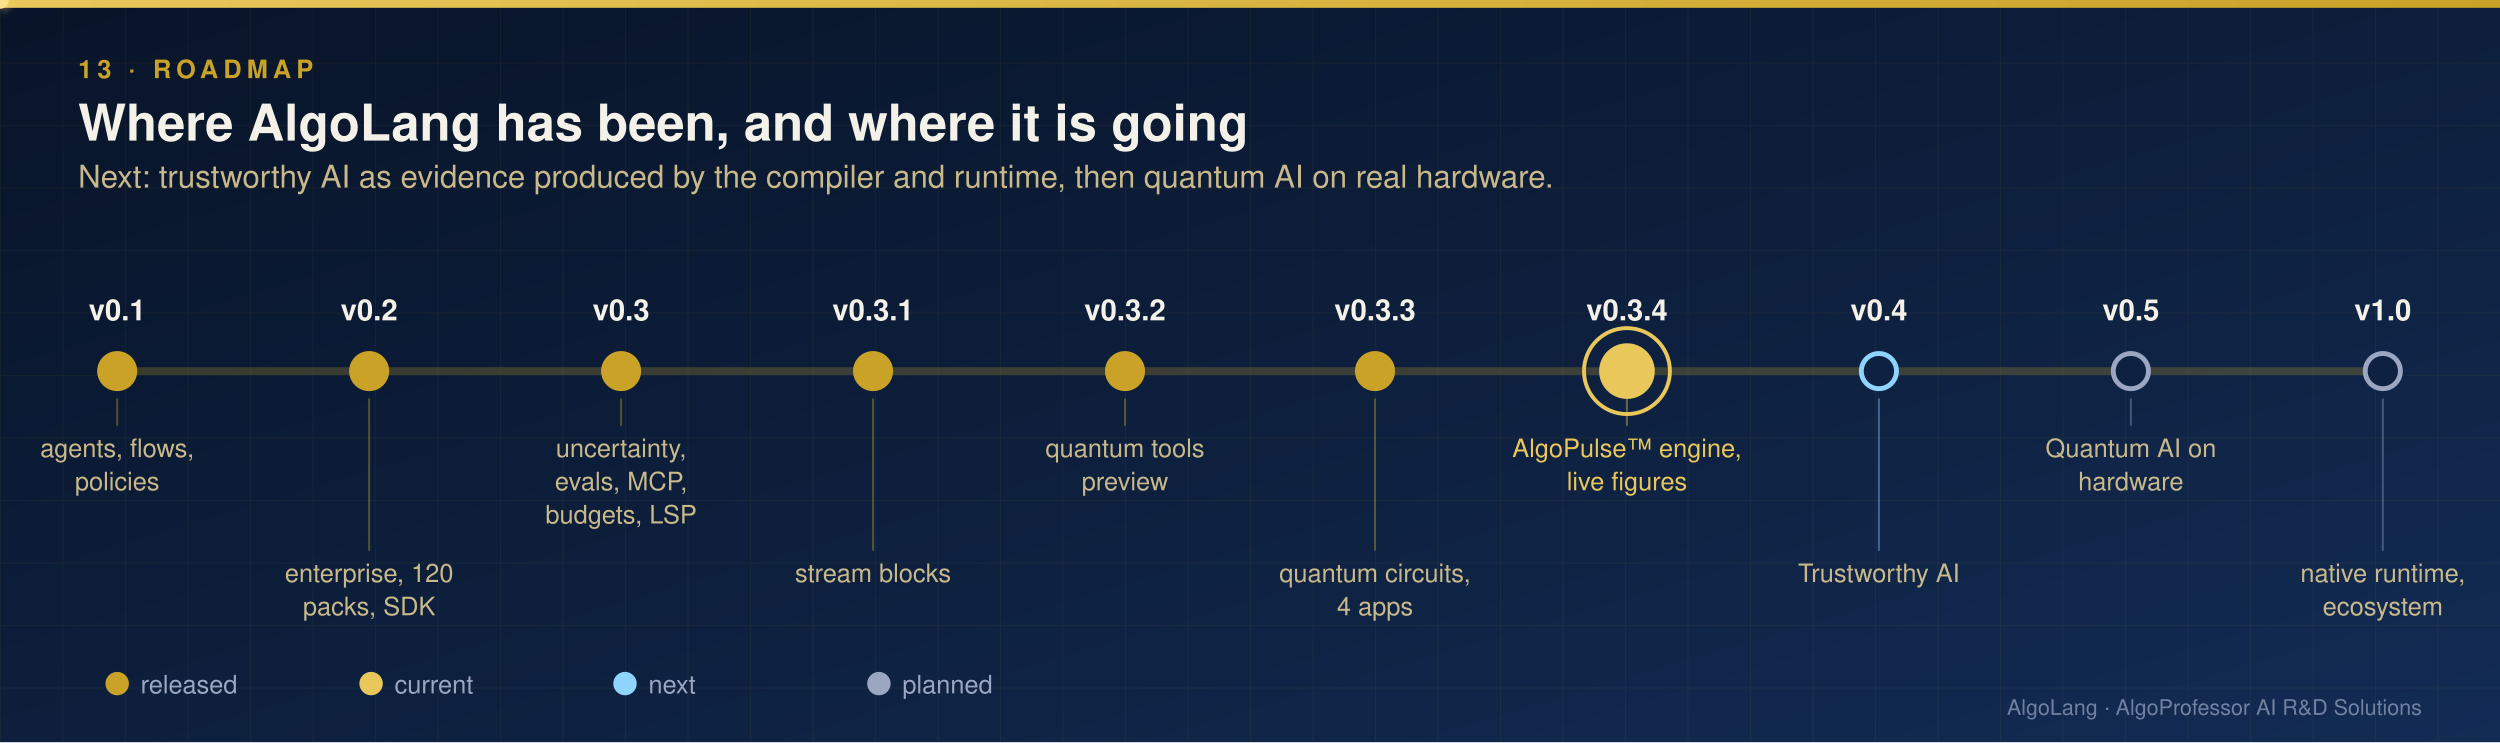
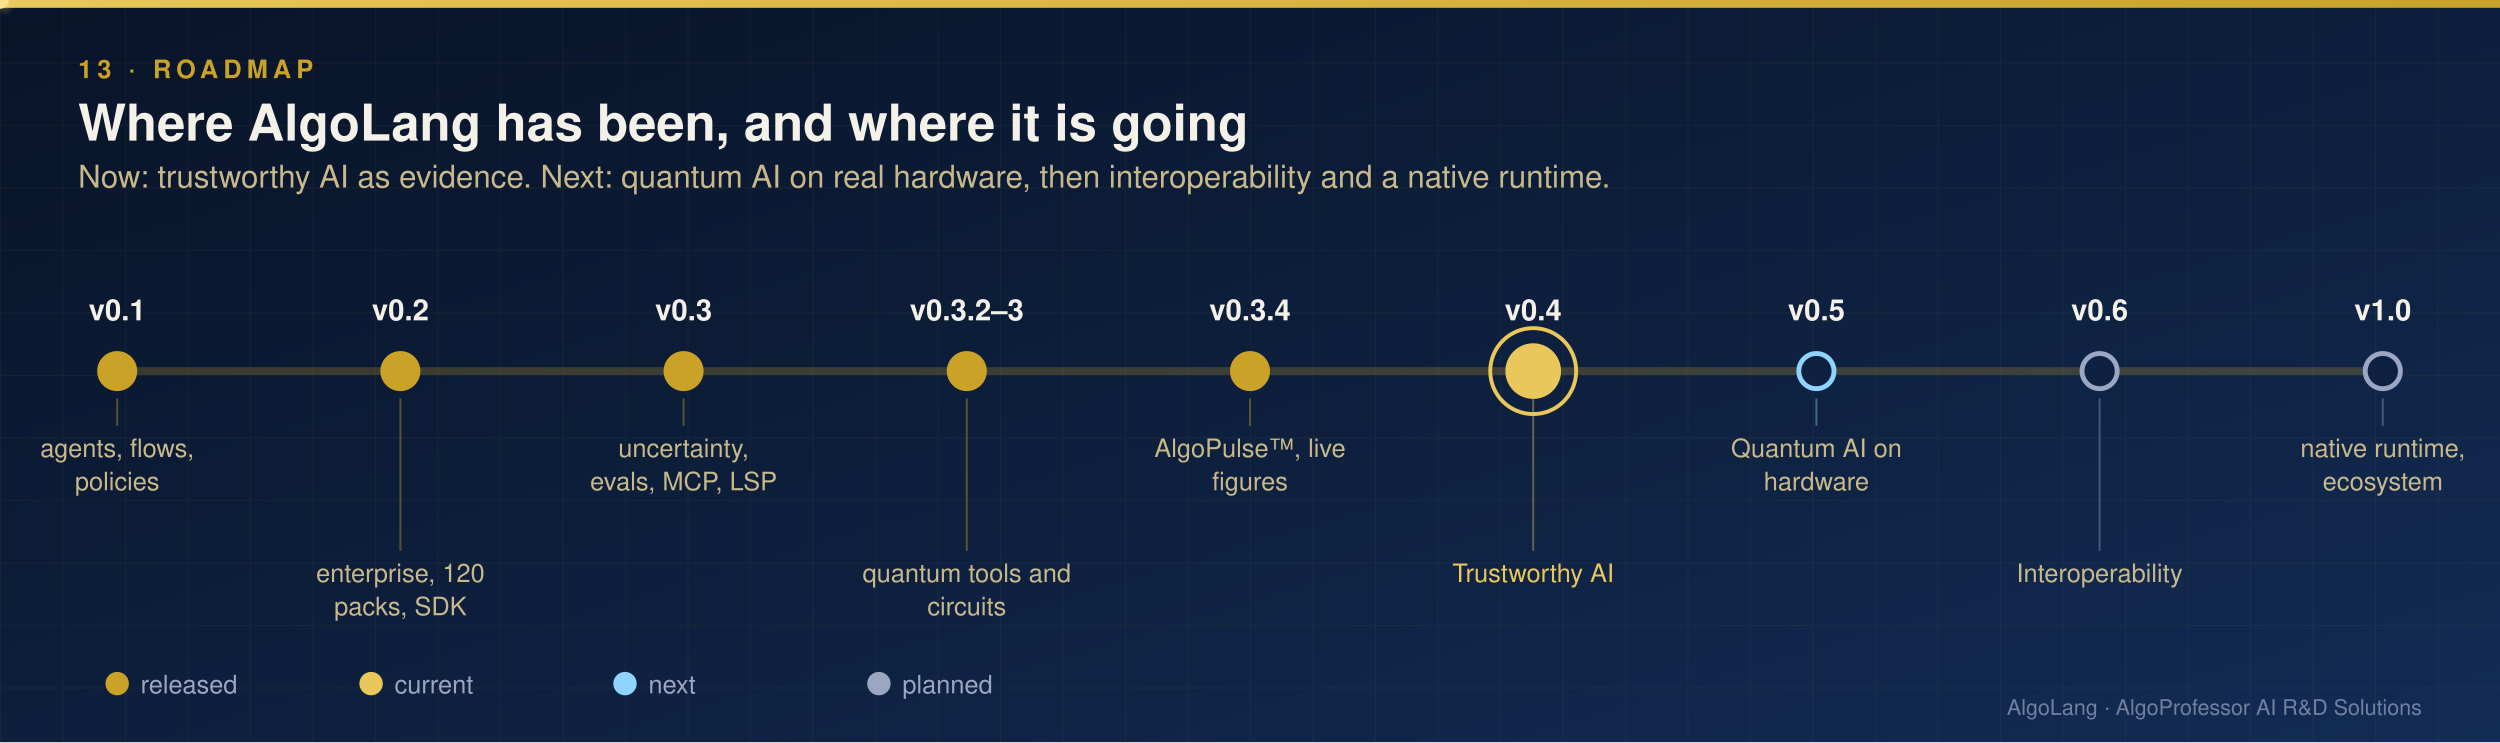
<svg xmlns="http://www.w3.org/2000/svg" viewBox="0 0 1280 380" width="1280" height="380" role="img" aria-label="Where AlgoLang has been, and where it is going">
  <defs>
    <linearGradient id="bg" x1="0" y1="0" x2="1" y2="1">
      <stop offset="0" stop-color="#081428" />
      <stop offset=".6" stop-color="#0e2140" />
      <stop offset="1" stop-color="#132c55" />
    </linearGradient>
    <linearGradient id="gold" x1="0" x2="1">
      <stop offset="0" stop-color="#e9c75a" />
      <stop offset="1" stop-color="#c9a227" />
    </linearGradient>
    <pattern id="grid" width="32" height="32" patternUnits="userSpaceOnUse">
      <path d="M32 0H0V32" fill="none" stroke="#c9a227" stroke-opacity=".06" />
    </pattern>
    <filter id="soft" x="-50%" y="-50%" width="200%" height="200%">
      <feGaussianBlur stdDeviation="2.5" result="b" />
      <feMerge>
        <feMergeNode in="b" />
        <feMergeNode in="SourceGraphic" />
      </feMerge>
    </filter>
  </defs>
  <style>
    text { font-family: "Segoe UI", "Helvetica Neue", Helvetica, Arial, sans-serif; }
    .mono { font-family: "SFMono-Regular", Consolas, "Liberation Mono", Menlo, monospace; }
    .wire { fill: none; stroke: #c9a227; stroke-width: 2; stroke-dasharray: 6 6; animation: dash 1.1s linear infinite; }
    .ctl { fill: none; stroke: #8fd3ff; stroke-opacity: .55; stroke-width: 1.4; stroke-dasharray: 3 5; animation: dash 2.2s linear infinite; }
    .card { fill: #0f2547; stroke: #c9a227; stroke-opacity: .75; stroke-width: 1.4; }
    .glow { animation: glow 3.6s ease-in-out infinite; }
    .rise { animation: rise 1.2s cubic-bezier(.2,.8,.2,1) both; }
    .fade { opacity: 0; animation: fade 7s ease-in-out infinite; }
    .pulse { animation: pulse 2.4s ease-in-out infinite; }
    @keyframes dash { to { stroke-dashoffset: -24; } }
    @keyframes glow { 0%, 100% { stroke-opacity: .35; } 50% { stroke-opacity: 1; } }
    @keyframes rise { from { transform: translateY(12px); } to { transform: none; } }
    @keyframes fade { 0%, 6% { opacity: 0; } 14%, 88% { opacity: 1; } 100% { opacity: 0; } }
    @keyframes pulse { 0%, 100% { opacity: .55; } 50% { opacity: 1; } }
    
    @media (prefers-reduced-motion: reduce) { * { animation: none !important; } .fade { opacity: 1; } }
  </style>
  <rect width="1280" height="380" fill="url(#bg)" />
  <rect width="1280" height="380" fill="url(#grid)" />
  <rect width="1280" height="4" fill="url(#gold)" />
  <text x="40" y="40" fill="#c9a227" font-size="13" letter-spacing="2.6" font-weight="700">13 · ROADMAP</text>
  <text x="40" y="72" fill="#f4f1e8" font-size="26" font-weight="700">Where AlgoLang has been, and where it is going</text>
-   <text x="40" y="96" fill="#c9b98a" font-size="16">Next: trustworthy AI as evidence produced by the compiler and runtime, then quantum AI on real hardware.</text>
+   <text x="40" y="96" fill="#c9b98a" font-size="16">Now: trustworthy AI as evidence. Next: quantum AI on real hardware, then interoperability and a native runtime.</text>
  <line x1="60" y1="190" x2="1220" y2="190" stroke="#c9a227" stroke-opacity=".25" stroke-width="4" />
-   <path id="tl" d="M60 190 L833 190" stroke="url(#gold)" stroke-width="4" fill="none" />
+   <path id="tl" d="M60 190 L785 190" stroke="url(#gold)" stroke-width="4" fill="none" />
  <circle r="4.5" fill="#ffe08a" filter="url(#soft)">
    <animateMotion dur="3.0s" begin="0.00s" repeatCount="indefinite">
      <mpath href="#tl" />
    </animateMotion>
  </circle>
  <circle cx="60" cy="190" r="9" fill="#c9a227" stroke="#c9a227" stroke-width="2.5" />
  <text x="60" y="164" fill="#f4f1e8" font-size="15" font-weight="800" text-anchor="middle">v0.1</text>
  <line x1="60" y1="204" x2="60" y2="218" stroke="#c9a227" stroke-opacity=".4" />
  <text x="60" y="234" fill="#c9b98a" font-size="13" text-anchor="middle">agents, flows,</text>
  <text x="60" y="251" fill="#c9b98a" font-size="13" text-anchor="middle">policies</text>
-   <circle cx="189" cy="190" r="9" fill="#c9a227" stroke="#c9a227" stroke-width="2.5" />
-   <text x="189" y="164" fill="#f4f1e8" font-size="15" font-weight="800" text-anchor="middle">v0.2</text>
-   <line x1="189" y1="204" x2="189" y2="282" stroke="#c9a227" stroke-opacity=".4" />
-   <text x="189" y="298" fill="#c9b98a" font-size="13" text-anchor="middle">enterprise, 120</text>
-   <text x="189" y="315" fill="#c9b98a" font-size="13" text-anchor="middle">packs, SDK</text>
-   <circle cx="318" cy="190" r="9" fill="#c9a227" stroke="#c9a227" stroke-width="2.5" />
-   <text x="318" y="164" fill="#f4f1e8" font-size="15" font-weight="800" text-anchor="middle">v0.3</text>
-   <line x1="318" y1="204" x2="318" y2="218" stroke="#c9a227" stroke-opacity=".4" />
-   <text x="318" y="234" fill="#c9b98a" font-size="13" text-anchor="middle">uncertainty,</text>
-   <text x="318" y="251" fill="#c9b98a" font-size="13" text-anchor="middle">evals, MCP,</text>
-   <text x="318" y="268" fill="#c9b98a" font-size="13" text-anchor="middle">budgets, LSP</text>
-   <circle cx="447" cy="190" r="9" fill="#c9a227" stroke="#c9a227" stroke-width="2.5" />
-   <text x="447" y="164" fill="#f4f1e8" font-size="15" font-weight="800" text-anchor="middle">v0.3.1</text>
-   <line x1="447" y1="204" x2="447" y2="282" stroke="#c9a227" stroke-opacity=".4" />
-   <text x="447" y="298" fill="#c9b98a" font-size="13" text-anchor="middle">stream blocks</text>
-   <circle cx="576" cy="190" r="9" fill="#c9a227" stroke="#c9a227" stroke-width="2.5" />
-   <text x="576" y="164" fill="#f4f1e8" font-size="15" font-weight="800" text-anchor="middle">v0.3.2</text>
-   <line x1="576" y1="204" x2="576" y2="218" stroke="#c9a227" stroke-opacity=".4" />
-   <text x="576" y="234" fill="#c9b98a" font-size="13" text-anchor="middle">quantum tools</text>
-   <text x="576" y="251" fill="#c9b98a" font-size="13" text-anchor="middle">preview</text>
-   <circle cx="704" cy="190" r="9" fill="#c9a227" stroke="#c9a227" stroke-width="2.5" />
-   <text x="704" y="164" fill="#f4f1e8" font-size="15" font-weight="800" text-anchor="middle">v0.3.3</text>
-   <line x1="704" y1="204" x2="704" y2="282" stroke="#c9a227" stroke-opacity=".4" />
-   <text x="704" y="298" fill="#c9b98a" font-size="13" text-anchor="middle">quantum circuits,</text>
-   <text x="704" y="315" fill="#c9b98a" font-size="13" text-anchor="middle">4 apps</text>
-   <circle cx="833" cy="190" r="13" fill="#e9c75a" stroke="#e9c75a" stroke-width="2.5" />
-   <circle cx="833" cy="190" r="22" fill="none" stroke="#e9c75a" stroke-width="2" class="pulse" />
-   <text x="833" y="164" fill="#f4f1e8" font-size="15" font-weight="800" text-anchor="middle">v0.3.4</text>
-   <line x1="833" y1="204" x2="833" y2="218" stroke="#e9c75a" stroke-opacity=".4" />
-   <text x="833" y="234" fill="#e9c75a" font-size="13" text-anchor="middle">AlgoPulse™ engine,</text>
-   <text x="833" y="251" fill="#e9c75a" font-size="13" text-anchor="middle">live figures</text>
-   <circle cx="962" cy="190" r="9" fill="#0e2140" stroke="#8fd3ff" stroke-width="2.5" />
-   <text x="962" y="164" fill="#f4f1e8" font-size="15" font-weight="800" text-anchor="middle">v0.4</text>
-   <line x1="962" y1="204" x2="962" y2="282" stroke="#8fd3ff" stroke-opacity=".4" />
-   <text x="962" y="298" fill="#c9b98a" font-size="13" text-anchor="middle">Trustworthy AI</text>
-   <circle cx="1091" cy="190" r="9" fill="#0e2140" stroke="#9aa6c2" stroke-width="2.5" />
-   <text x="1091" y="164" fill="#f4f1e8" font-size="15" font-weight="800" text-anchor="middle">v0.5</text>
-   <line x1="1091" y1="204" x2="1091" y2="218" stroke="#9aa6c2" stroke-opacity=".4" />
-   <text x="1091" y="234" fill="#c9b98a" font-size="13" text-anchor="middle">Quantum AI on</text>
-   <text x="1091" y="251" fill="#c9b98a" font-size="13" text-anchor="middle">hardware</text>
+   <circle cx="205" cy="190" r="9" fill="#c9a227" stroke="#c9a227" stroke-width="2.5" />
+   <text x="205" y="164" fill="#f4f1e8" font-size="15" font-weight="800" text-anchor="middle">v0.2</text>
+   <line x1="205" y1="204" x2="205" y2="282" stroke="#c9a227" stroke-opacity=".4" />
+   <text x="205" y="298" fill="#c9b98a" font-size="13" text-anchor="middle">enterprise, 120</text>
+   <text x="205" y="315" fill="#c9b98a" font-size="13" text-anchor="middle">packs, SDK</text>
+   <circle cx="350" cy="190" r="9" fill="#c9a227" stroke="#c9a227" stroke-width="2.5" />
+   <text x="350" y="164" fill="#f4f1e8" font-size="15" font-weight="800" text-anchor="middle">v0.3</text>
+   <line x1="350" y1="204" x2="350" y2="218" stroke="#c9a227" stroke-opacity=".4" />
+   <text x="350" y="234" fill="#c9b98a" font-size="13" text-anchor="middle">uncertainty,</text>
+   <text x="350" y="251" fill="#c9b98a" font-size="13" text-anchor="middle">evals, MCP, LSP</text>
+   <circle cx="495" cy="190" r="9" fill="#c9a227" stroke="#c9a227" stroke-width="2.5" />
+   <text x="495" y="164" fill="#f4f1e8" font-size="15" font-weight="800" text-anchor="middle">v0.3.2–3</text>
+   <line x1="495" y1="204" x2="495" y2="282" stroke="#c9a227" stroke-opacity=".4" />
+   <text x="495" y="298" fill="#c9b98a" font-size="13" text-anchor="middle">quantum tools and</text>
+   <text x="495" y="315" fill="#c9b98a" font-size="13" text-anchor="middle">circuits</text>
+   <circle cx="640" cy="190" r="9" fill="#c9a227" stroke="#c9a227" stroke-width="2.5" />
+   <text x="640" y="164" fill="#f4f1e8" font-size="15" font-weight="800" text-anchor="middle">v0.3.4</text>
+   <line x1="640" y1="204" x2="640" y2="218" stroke="#c9a227" stroke-opacity=".4" />
+   <text x="640" y="234" fill="#c9b98a" font-size="13" text-anchor="middle">AlgoPulse™, live</text>
+   <text x="640" y="251" fill="#c9b98a" font-size="13" text-anchor="middle">figures</text>
+   <circle cx="785" cy="190" r="13" fill="#e9c75a" stroke="#e9c75a" stroke-width="2.5" />
+   <circle cx="785" cy="190" r="22" fill="none" stroke="#e9c75a" stroke-width="2" class="pulse" />
+   <text x="785" y="164" fill="#f4f1e8" font-size="15" font-weight="800" text-anchor="middle">v0.4</text>
+   <line x1="785" y1="204" x2="785" y2="282" stroke="#e9c75a" stroke-opacity=".4" />
+   <text x="785" y="298" fill="#e9c75a" font-size="13" text-anchor="middle">Trustworthy AI</text>
+   <circle cx="930" cy="190" r="9" fill="#0e2140" stroke="#8fd3ff" stroke-width="2.5" />
+   <text x="930" y="164" fill="#f4f1e8" font-size="15" font-weight="800" text-anchor="middle">v0.5</text>
+   <line x1="930" y1="204" x2="930" y2="218" stroke="#8fd3ff" stroke-opacity=".4" />
+   <text x="930" y="234" fill="#c9b98a" font-size="13" text-anchor="middle">Quantum AI on</text>
+   <text x="930" y="251" fill="#c9b98a" font-size="13" text-anchor="middle">hardware</text>
+   <circle cx="1075" cy="190" r="9" fill="#0e2140" stroke="#9aa6c2" stroke-width="2.5" />
+   <text x="1075" y="164" fill="#f4f1e8" font-size="15" font-weight="800" text-anchor="middle">v0.6</text>
+   <line x1="1075" y1="204" x2="1075" y2="282" stroke="#9aa6c2" stroke-opacity=".4" />
+   <text x="1075" y="298" fill="#c9b98a" font-size="13" text-anchor="middle">Interoperability</text>
  <circle cx="1220" cy="190" r="9" fill="#0e2140" stroke="#9aa6c2" stroke-width="2.5" />
  <text x="1220" y="164" fill="#f4f1e8" font-size="15" font-weight="800" text-anchor="middle">v1.0</text>
-   <line x1="1220" y1="204" x2="1220" y2="282" stroke="#9aa6c2" stroke-opacity=".4" />
-   <text x="1220" y="298" fill="#c9b98a" font-size="13" text-anchor="middle">native runtime,</text>
-   <text x="1220" y="315" fill="#c9b98a" font-size="13" text-anchor="middle">ecosystem</text>
+   <line x1="1220" y1="204" x2="1220" y2="218" stroke="#9aa6c2" stroke-opacity=".4" />
+   <text x="1220" y="234" fill="#c9b98a" font-size="13" text-anchor="middle">native runtime,</text>
+   <text x="1220" y="251" fill="#c9b98a" font-size="13" text-anchor="middle">ecosystem</text>
  <circle cx="60" cy="350" r="6" fill="#c9a227" />
  <text x="72" y="355" fill="#9aa6c2" font-size="13">released</text>
  <circle cx="190" cy="350" r="6" fill="#e9c75a" />
  <text x="202" y="355" fill="#9aa6c2" font-size="13">current</text>
  <circle cx="320" cy="350" r="6" fill="#8fd3ff" />
  <text x="332" y="355" fill="#9aa6c2" font-size="13">next</text>
  <circle cx="450" cy="350" r="6" fill="#9aa6c2" />
  <text x="462" y="355" fill="#9aa6c2" font-size="13">planned</text>
  <text x="1240" y="366" fill="#9aa6c2" fill-opacity=".7" font-size="11" text-anchor="end">AlgoLang · AlgoProfessor AI R&amp;D Solutions</text>
</svg>
